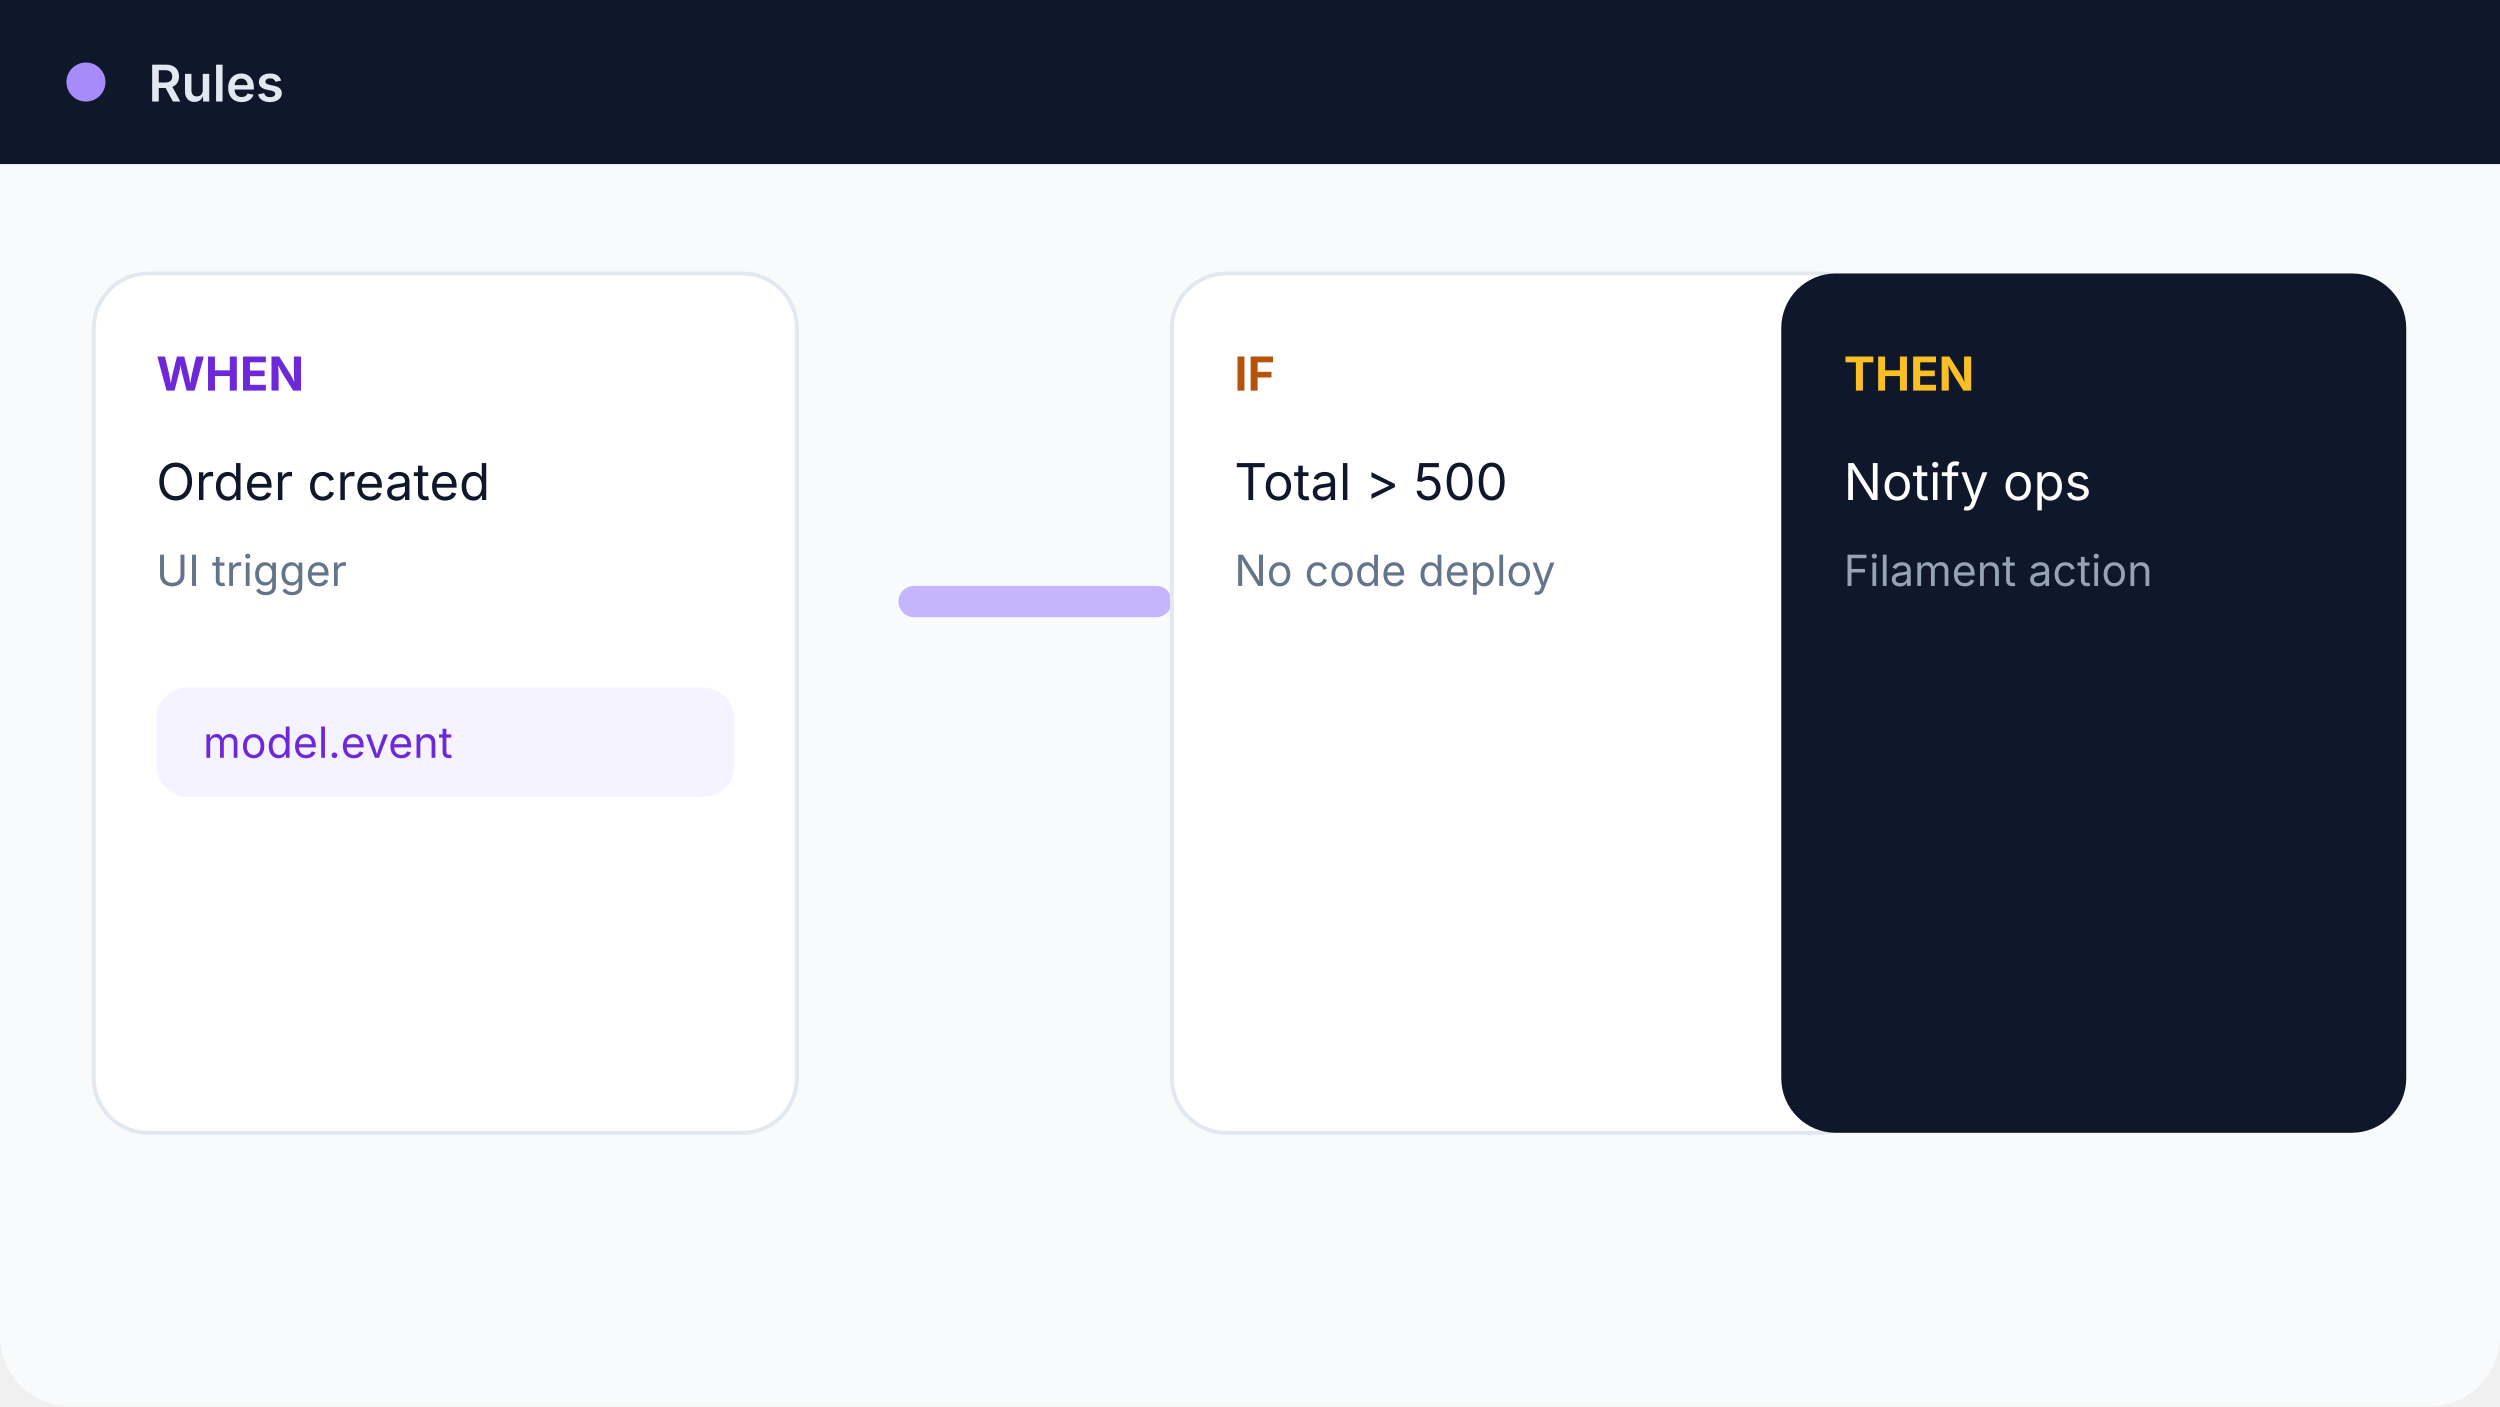
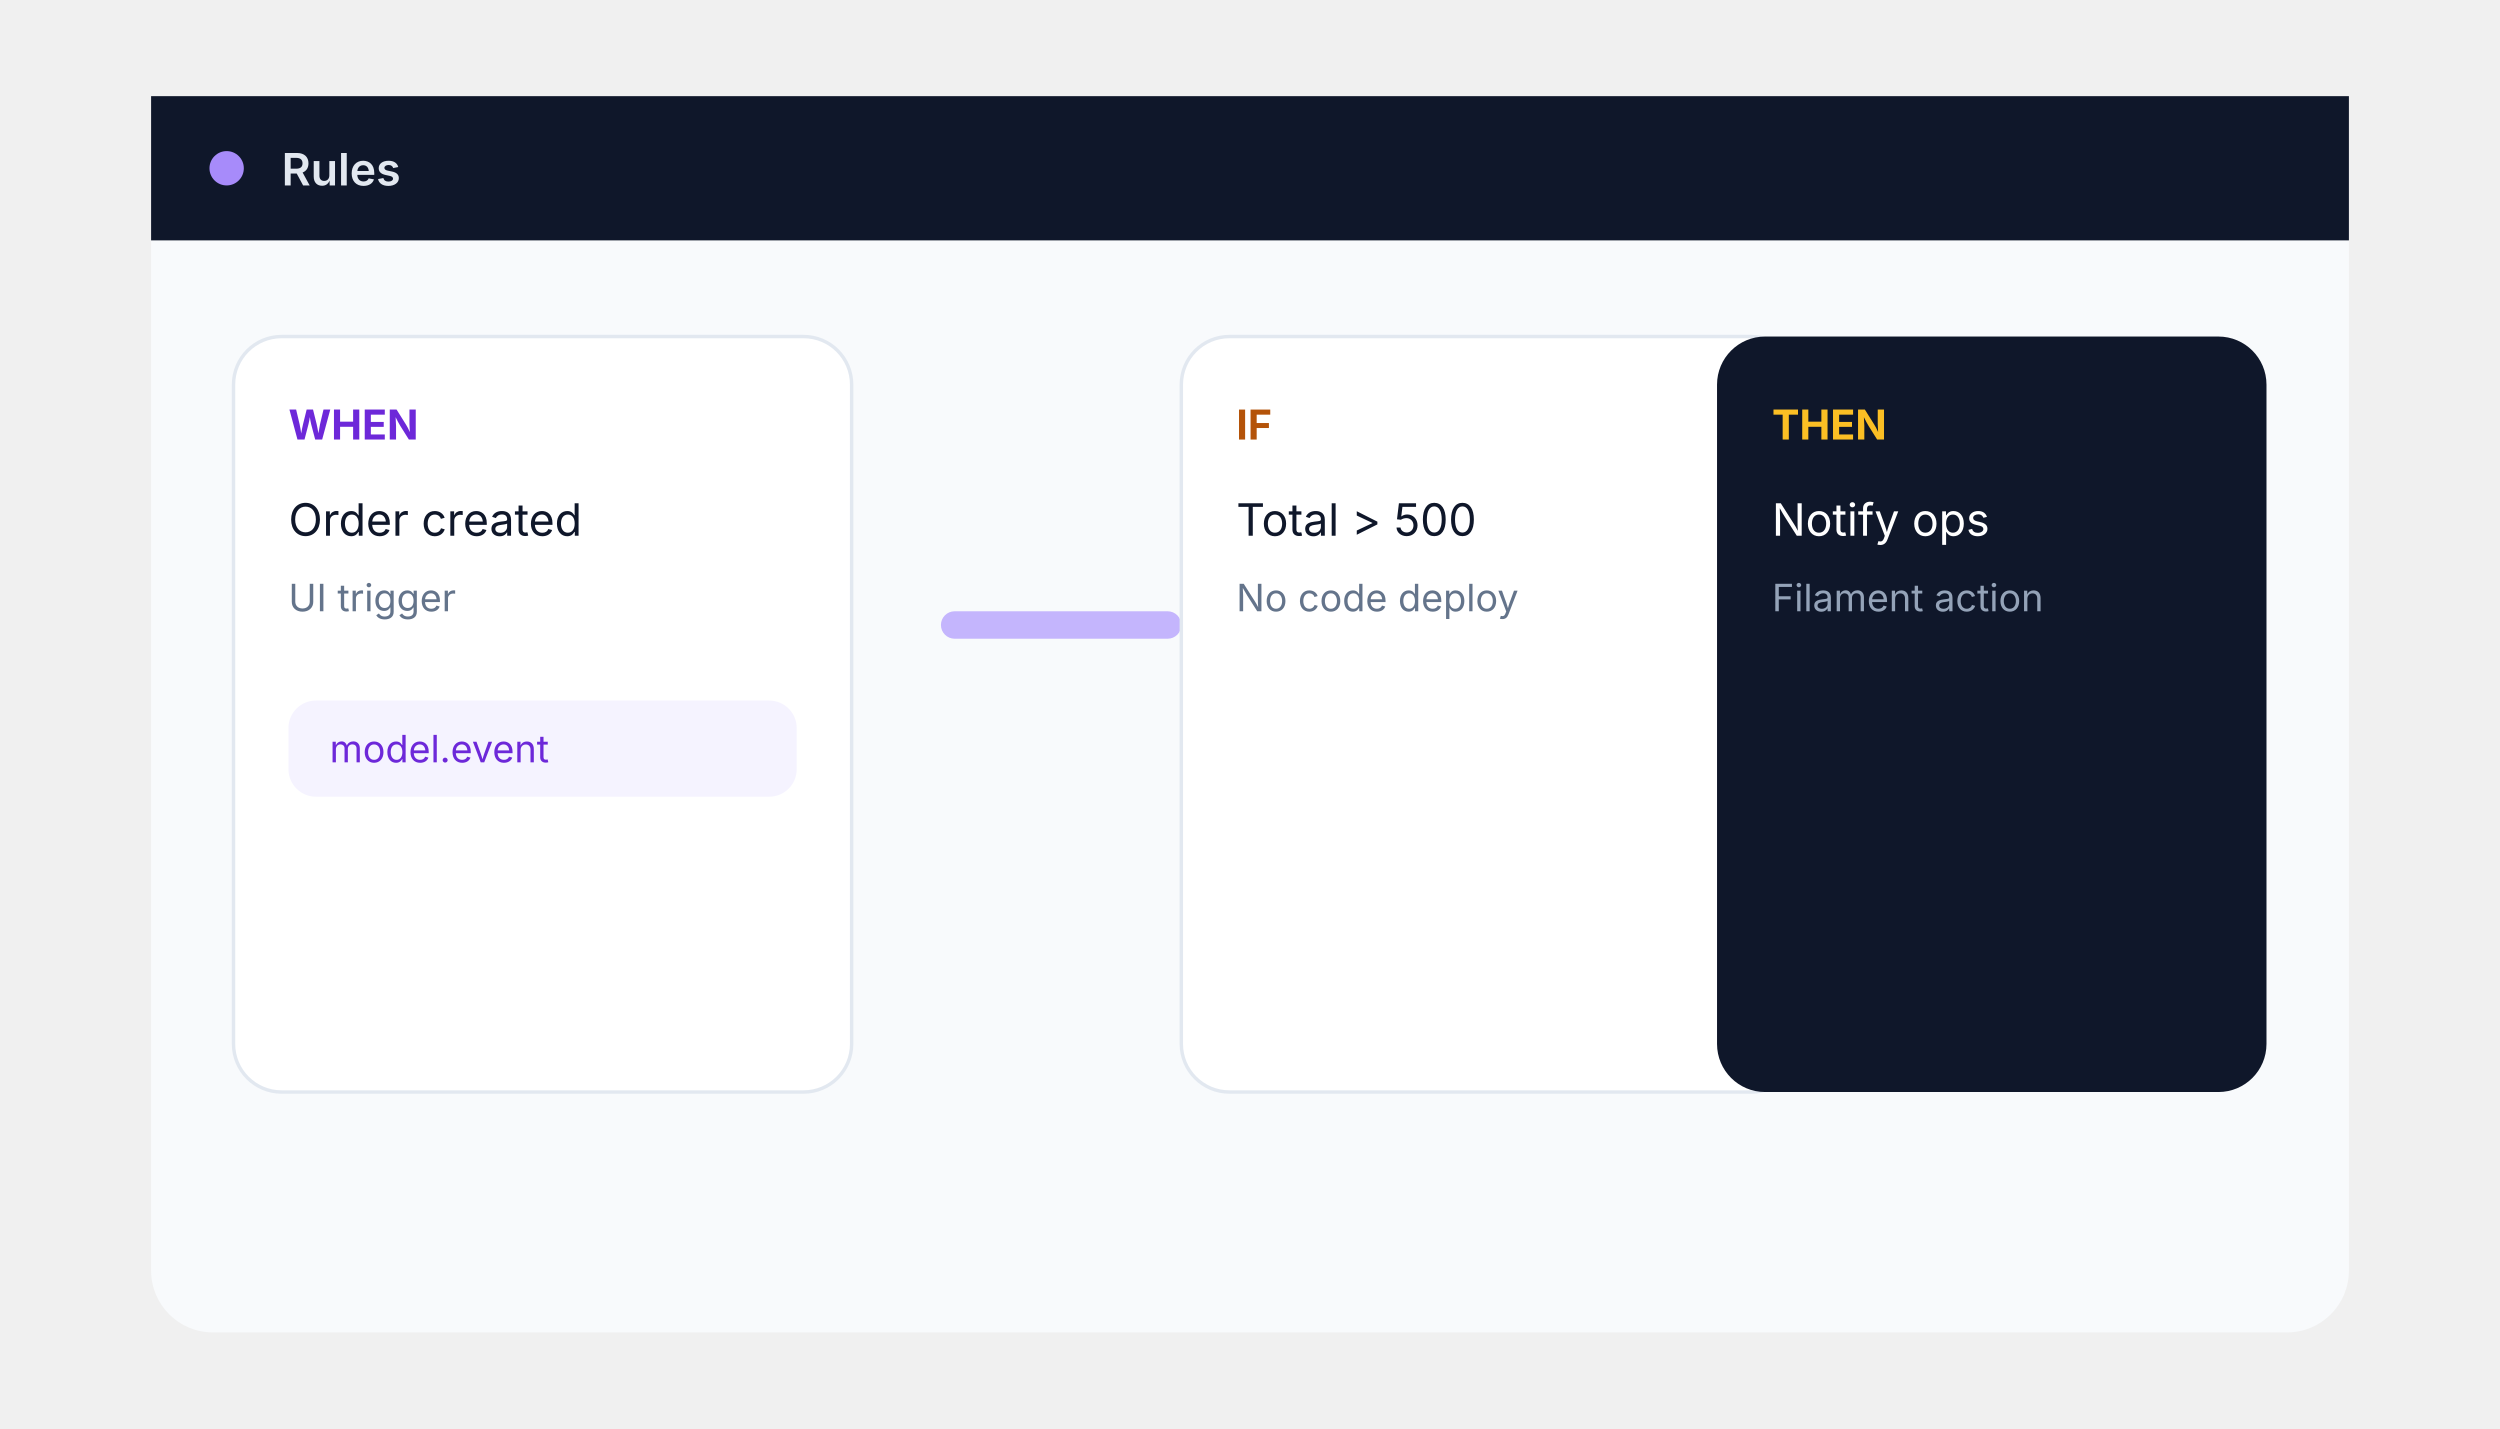
- <svg xmlns="http://www.w3.org/2000/svg" viewBox="0 0 640 360" role="img" aria-label="Rules Engine trigger widget">
+ <svg xmlns="http://www.w3.org/2000/svg" viewBox="-44 -28 728 416" role="img" aria-label="Rules Engine trigger widget">
  <rect width="640" height="360" rx="18" fill="#f8fafc" />
  <rect width="640" height="42" fill="#0f172a" />
  <circle cx="22" cy="21" r="5" fill="#a78bfa" />
  <text x="38" y="26" fill="#e2e8f0" font-family="Inter,sans-serif" font-size="13" font-weight="600">Rules</text>
  <g font-family="Inter,sans-serif">
    <rect x="24" y="70" width="180" height="220" rx="14" fill="#fff" stroke="#e2e8f0" />
    <text x="40" y="100" font-size="12" font-weight="700" fill="#6d28d9">WHEN</text>
    <text x="40" y="128" font-size="13" fill="#0f172a">Order created</text>
    <text x="40" y="150" font-size="11" fill="#64748b">UI trigger</text>
    <rect x="40" y="176" width="148" height="28" rx="8" fill="#f5f3ff" />
    <text x="52" y="194" font-size="11" fill="#6d28d9">model.event</text>
    <rect x="230" y="150" width="70" height="8" rx="4" fill="#c4b5fd" />
    <rect x="300" y="70" width="180" height="220" rx="14" fill="#fff" stroke="#e2e8f0" />
    <text x="316" y="100" font-size="12" font-weight="700" fill="#b45309">IF</text>
    <text x="316" y="128" font-size="13" fill="#0f172a">Total &gt; 500</text>
    <text x="316" y="150" font-size="11" fill="#64748b">No code deploy</text>
    <rect x="480" y="150" width="70" height="8" rx="4" fill="#fcd34d" />
    <rect x="456" y="70" width="160" height="220" rx="14" fill="#0f172a" />
    <text x="472" y="100" font-size="12" font-weight="700" fill="#fbbf24">THEN</text>
    <text x="472" y="128" font-size="13" fill="#fff">Notify ops</text>
    <text x="472" y="150" font-size="11" fill="#94a3b8">Filament action</text>
  </g>
</svg>
